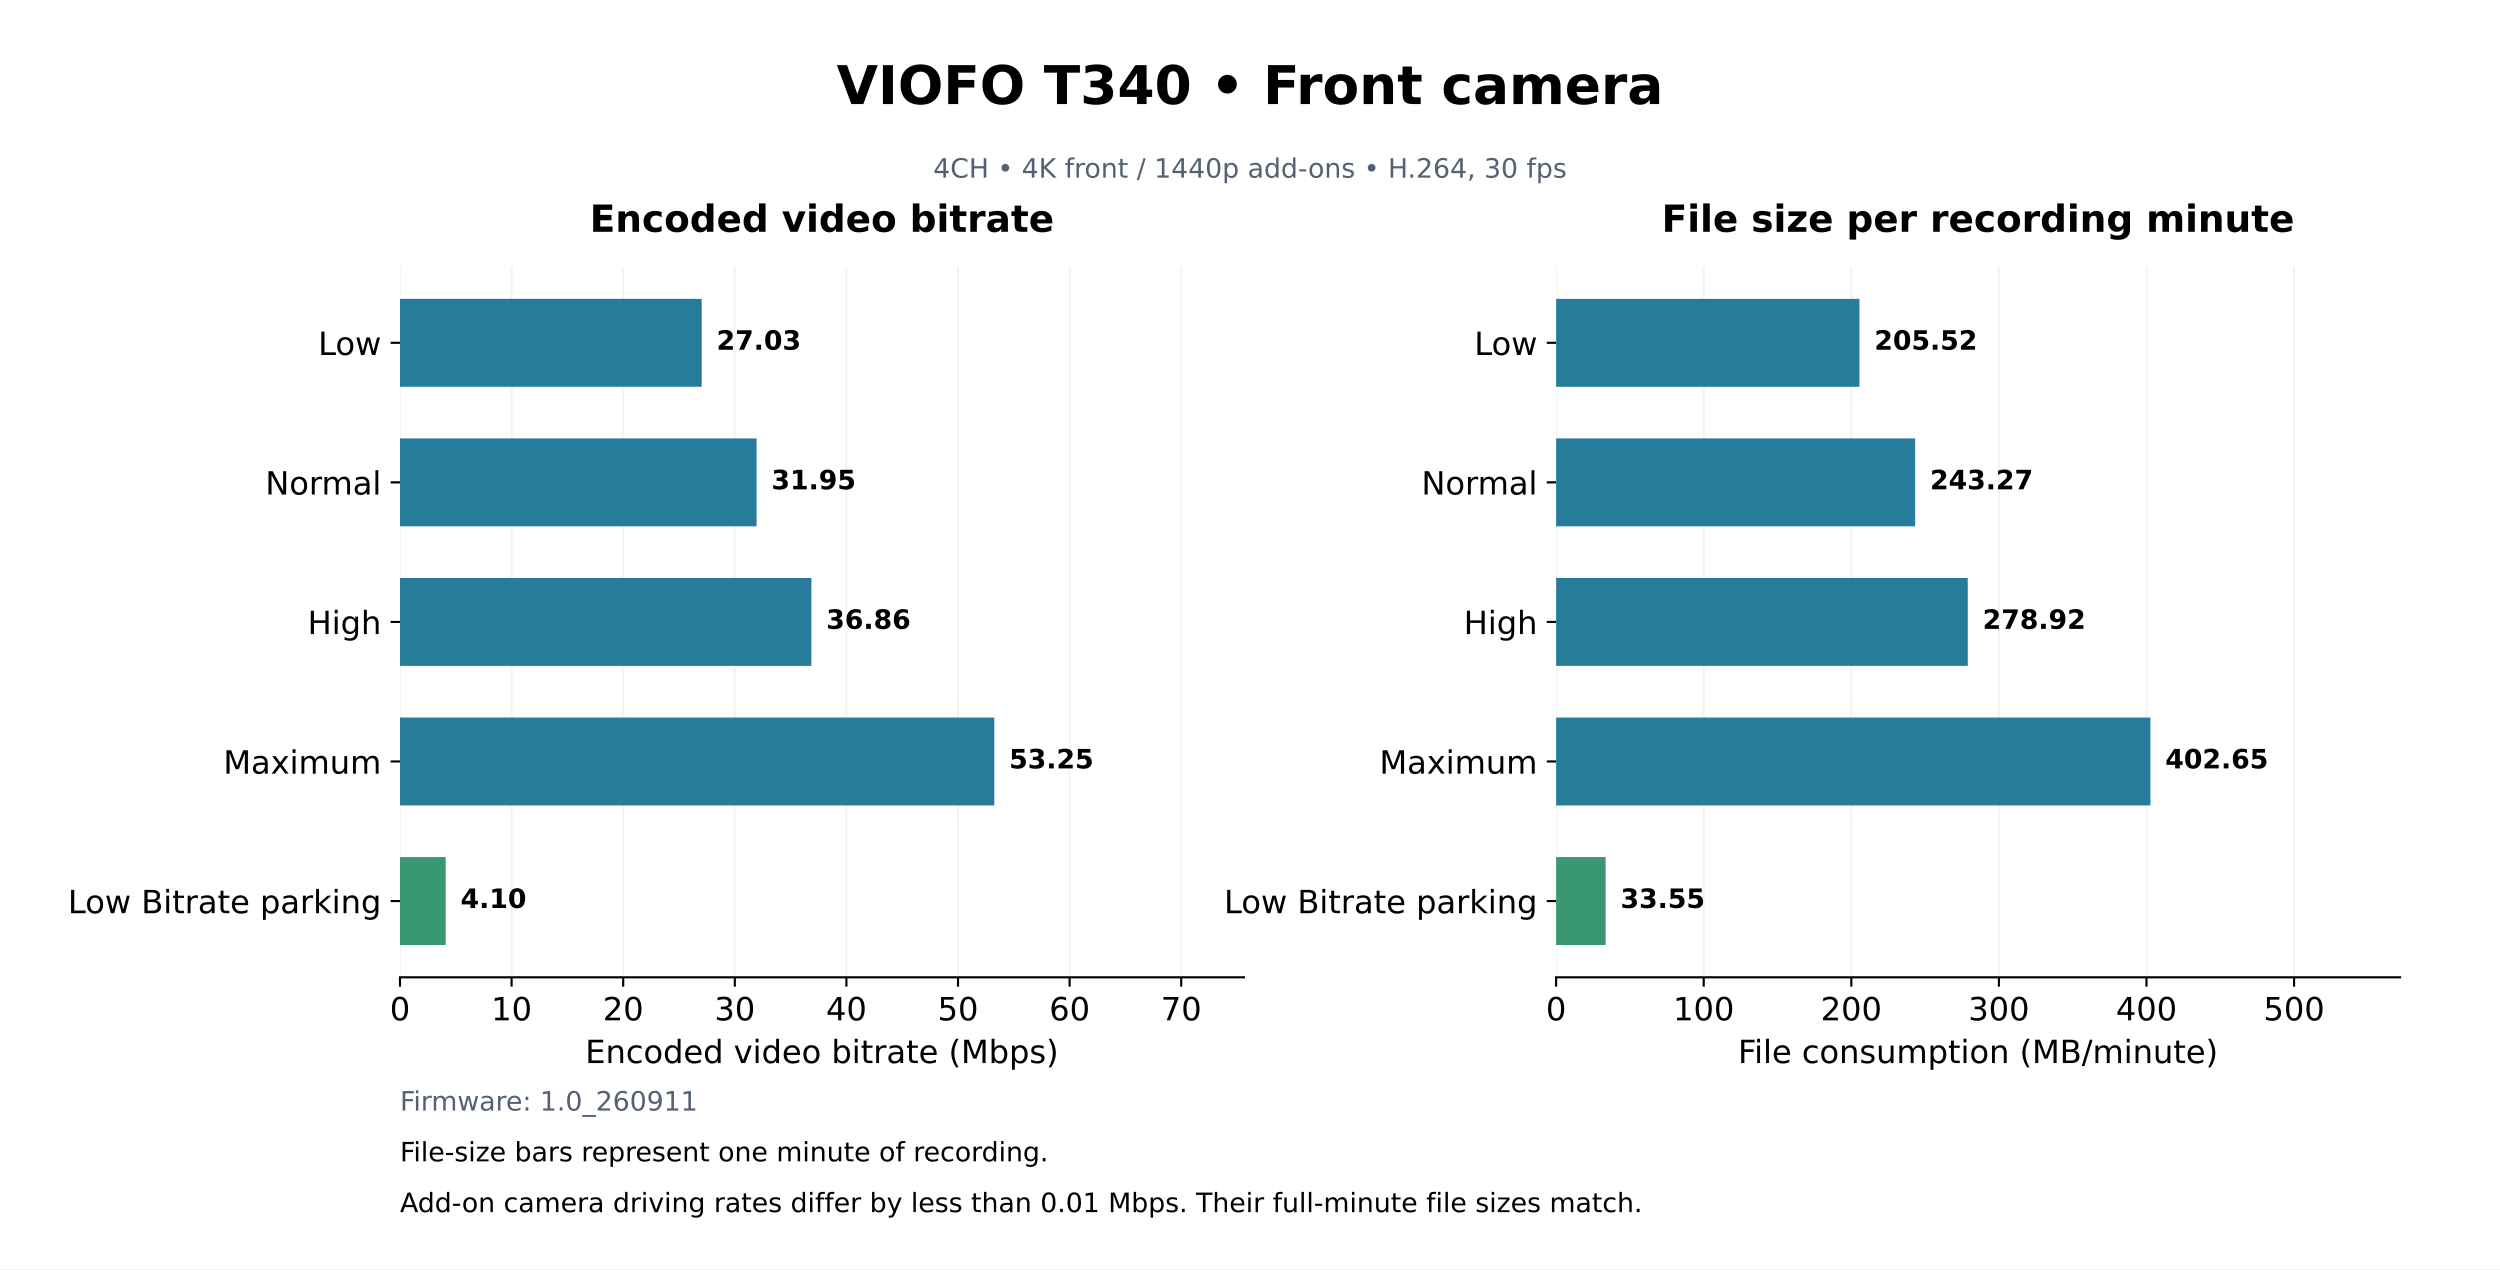
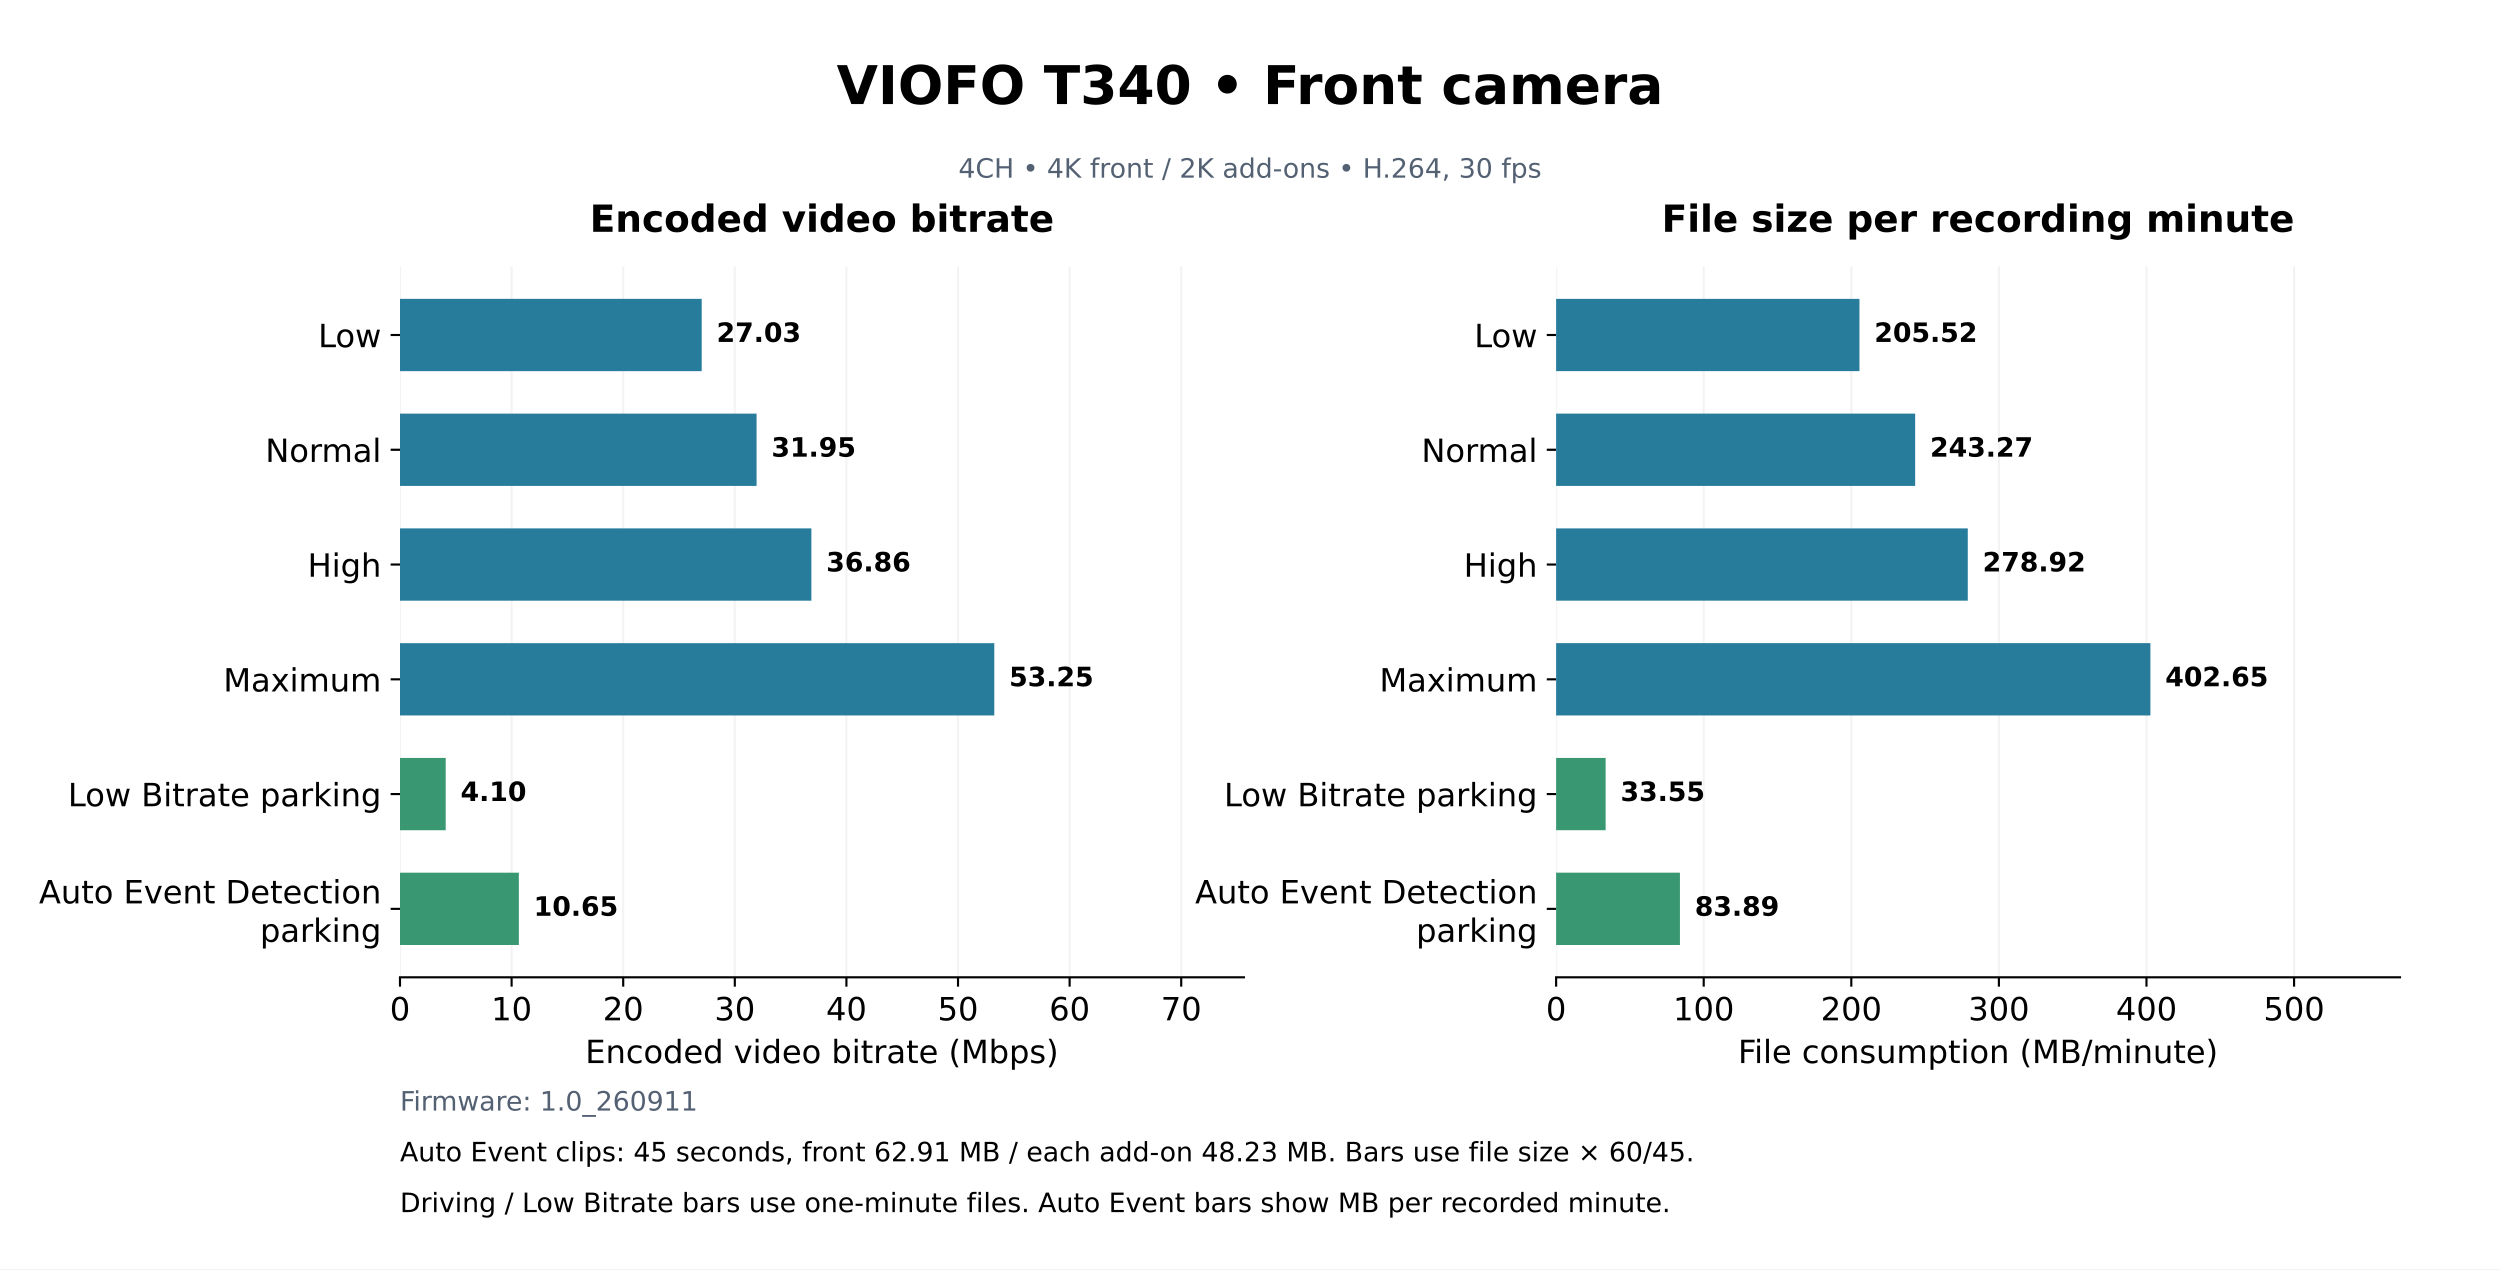
<svg xmlns="http://www.w3.org/2000/svg" xmlns:xlink="http://www.w3.org/1999/xlink" width="936pt" height="475.2pt" viewBox="0 0 936 475.2" version="1.1">
  <defs>
    <style type="text/css">*{stroke-linejoin: round; stroke-linecap: butt}</style>
  </defs>
  <g id="figure_1">
    <g id="patch_1">
      <path d="M 0 475.2 L 936 475.2 L 936 0 L 0 0 z " style="fill: #ffffff" />
    </g>
    <g id="axes_1">
      <g id="patch_2">
        <path d="M 149.76 365.904 L 465.709 365.904 L 465.709 99.792 L 149.76 99.792 z " style="fill: #ffffff" />
      </g>
      <g id="matplotlib.axis_1">
        <g id="xtick_1">
          <g id="line2d_1">
-             <path d="M 149.76 365.904 L 149.76 99.792 " clip-path="url(#p04c5e99243)" style="fill: none; stroke: #b0b0b0; stroke-opacity: 0.16; stroke-width: 0.8; stroke-linecap: square" />
+             <path d="M 149.76 365.904 L 149.76 99.792 " clip-path="url(#p7e23d28f1b)" style="fill: none; stroke: #b0b0b0; stroke-opacity: 0.16; stroke-width: 0.8; stroke-linecap: square" />
          </g>
          <g id="line2d_2">
            <defs>
-               <path id="m1008387418" d="M 0 0 L 0 3.5 " style="stroke: #000000; stroke-width: 0.8" />
+               <path id="m6e96253c4a" d="M 0 0 L 0 3.5 " style="stroke: #000000; stroke-width: 0.8" />
            </defs>
            <g>
-               <use xlink:href="#m1008387418" x="149.76" y="365.904" style="stroke: #000000; stroke-width: 0.8" />
+               <use xlink:href="#m6e96253c4a" x="149.76" y="365.904" style="stroke: #000000; stroke-width: 0.8" />
            </g>
          </g>
          <g id="text_1">
            <text style="font-size: 12px; font-family: 'DejaVu Sans'; text-anchor: middle" x="149.76" y="382.021" transform="rotate(-0 149.76 382.0212)">0</text>
          </g>
        </g>
        <g id="xtick_2">
          <g id="line2d_3">
-             <path d="M 191.544 365.904 L 191.544 99.792 " clip-path="url(#p04c5e99243)" style="fill: none; stroke: #b0b0b0; stroke-opacity: 0.16; stroke-width: 0.8; stroke-linecap: square" />
+             <path d="M 191.544 365.904 L 191.544 99.792 " clip-path="url(#p7e23d28f1b)" style="fill: none; stroke: #b0b0b0; stroke-opacity: 0.16; stroke-width: 0.8; stroke-linecap: square" />
          </g>
          <g id="line2d_4">
            <g>
-               <use xlink:href="#m1008387418" x="191.544" y="365.904" style="stroke: #000000; stroke-width: 0.8" />
+               <use xlink:href="#m6e96253c4a" x="191.544" y="365.904" style="stroke: #000000; stroke-width: 0.8" />
            </g>
          </g>
          <g id="text_2">
            <text style="font-size: 12px; font-family: 'DejaVu Sans'; text-anchor: middle" x="191.544" y="382.021" transform="rotate(-0 191.5442 382.0212)">10</text>
          </g>
        </g>
        <g id="xtick_3">
          <g id="line2d_5">
-             <path d="M 233.328 365.904 L 233.328 99.792 " clip-path="url(#p04c5e99243)" style="fill: none; stroke: #b0b0b0; stroke-opacity: 0.16; stroke-width: 0.8; stroke-linecap: square" />
+             <path d="M 233.328 365.904 L 233.328 99.792 " clip-path="url(#p7e23d28f1b)" style="fill: none; stroke: #b0b0b0; stroke-opacity: 0.16; stroke-width: 0.8; stroke-linecap: square" />
          </g>
          <g id="line2d_6">
            <g>
-               <use xlink:href="#m1008387418" x="233.328" y="365.904" style="stroke: #000000; stroke-width: 0.8" />
+               <use xlink:href="#m6e96253c4a" x="233.328" y="365.904" style="stroke: #000000; stroke-width: 0.8" />
            </g>
          </g>
          <g id="text_3">
            <text style="font-size: 12px; font-family: 'DejaVu Sans'; text-anchor: middle" x="233.328" y="382.021" transform="rotate(-0 233.3284 382.0212)">20</text>
          </g>
        </g>
        <g id="xtick_4">
          <g id="line2d_7">
-             <path d="M 275.113 365.904 L 275.113 99.792 " clip-path="url(#p04c5e99243)" style="fill: none; stroke: #b0b0b0; stroke-opacity: 0.16; stroke-width: 0.8; stroke-linecap: square" />
+             <path d="M 275.113 365.904 L 275.113 99.792 " clip-path="url(#p7e23d28f1b)" style="fill: none; stroke: #b0b0b0; stroke-opacity: 0.16; stroke-width: 0.8; stroke-linecap: square" />
          </g>
          <g id="line2d_8">
            <g>
-               <use xlink:href="#m1008387418" x="275.113" y="365.904" style="stroke: #000000; stroke-width: 0.8" />
+               <use xlink:href="#m6e96253c4a" x="275.113" y="365.904" style="stroke: #000000; stroke-width: 0.8" />
            </g>
          </g>
          <g id="text_4">
            <text style="font-size: 12px; font-family: 'DejaVu Sans'; text-anchor: middle" x="275.113" y="382.021" transform="rotate(-0 275.1126 382.0212)">30</text>
          </g>
        </g>
        <g id="xtick_5">
          <g id="line2d_9">
-             <path d="M 316.897 365.904 L 316.897 99.792 " clip-path="url(#p04c5e99243)" style="fill: none; stroke: #b0b0b0; stroke-opacity: 0.16; stroke-width: 0.8; stroke-linecap: square" />
+             <path d="M 316.897 365.904 L 316.897 99.792 " clip-path="url(#p7e23d28f1b)" style="fill: none; stroke: #b0b0b0; stroke-opacity: 0.16; stroke-width: 0.8; stroke-linecap: square" />
          </g>
          <g id="line2d_10">
            <g>
-               <use xlink:href="#m1008387418" x="316.897" y="365.904" style="stroke: #000000; stroke-width: 0.8" />
+               <use xlink:href="#m6e96253c4a" x="316.897" y="365.904" style="stroke: #000000; stroke-width: 0.8" />
            </g>
          </g>
          <g id="text_5">
            <text style="font-size: 12px; font-family: 'DejaVu Sans'; text-anchor: middle" x="316.897" y="382.021" transform="rotate(-0 316.8968 382.0212)">40</text>
          </g>
        </g>
        <g id="xtick_6">
          <g id="line2d_11">
-             <path d="M 358.681 365.904 L 358.681 99.792 " clip-path="url(#p04c5e99243)" style="fill: none; stroke: #b0b0b0; stroke-opacity: 0.16; stroke-width: 0.8; stroke-linecap: square" />
+             <path d="M 358.681 365.904 L 358.681 99.792 " clip-path="url(#p7e23d28f1b)" style="fill: none; stroke: #b0b0b0; stroke-opacity: 0.16; stroke-width: 0.8; stroke-linecap: square" />
          </g>
          <g id="line2d_12">
            <g>
-               <use xlink:href="#m1008387418" x="358.681" y="365.904" style="stroke: #000000; stroke-width: 0.8" />
+               <use xlink:href="#m6e96253c4a" x="358.681" y="365.904" style="stroke: #000000; stroke-width: 0.8" />
            </g>
          </g>
          <g id="text_6">
            <text style="font-size: 12px; font-family: 'DejaVu Sans'; text-anchor: middle" x="358.681" y="382.021" transform="rotate(-0 358.681 382.0212)">50</text>
          </g>
        </g>
        <g id="xtick_7">
          <g id="line2d_13">
-             <path d="M 400.465 365.904 L 400.465 99.792 " clip-path="url(#p04c5e99243)" style="fill: none; stroke: #b0b0b0; stroke-opacity: 0.16; stroke-width: 0.8; stroke-linecap: square" />
+             <path d="M 400.465 365.904 L 400.465 99.792 " clip-path="url(#p7e23d28f1b)" style="fill: none; stroke: #b0b0b0; stroke-opacity: 0.16; stroke-width: 0.8; stroke-linecap: square" />
          </g>
          <g id="line2d_14">
            <g>
-               <use xlink:href="#m1008387418" x="400.465" y="365.904" style="stroke: #000000; stroke-width: 0.8" />
+               <use xlink:href="#m6e96253c4a" x="400.465" y="365.904" style="stroke: #000000; stroke-width: 0.8" />
            </g>
          </g>
          <g id="text_7">
            <text style="font-size: 12px; font-family: 'DejaVu Sans'; text-anchor: middle" x="400.465" y="382.021" transform="rotate(-0 400.4652 382.0212)">60</text>
          </g>
        </g>
        <g id="xtick_8">
          <g id="line2d_15">
-             <path d="M 442.249 365.904 L 442.249 99.792 " clip-path="url(#p04c5e99243)" style="fill: none; stroke: #b0b0b0; stroke-opacity: 0.16; stroke-width: 0.8; stroke-linecap: square" />
+             <path d="M 442.249 365.904 L 442.249 99.792 " clip-path="url(#p7e23d28f1b)" style="fill: none; stroke: #b0b0b0; stroke-opacity: 0.16; stroke-width: 0.8; stroke-linecap: square" />
          </g>
          <g id="line2d_16">
            <g>
-               <use xlink:href="#m1008387418" x="442.249" y="365.904" style="stroke: #000000; stroke-width: 0.8" />
+               <use xlink:href="#m6e96253c4a" x="442.249" y="365.904" style="stroke: #000000; stroke-width: 0.8" />
            </g>
          </g>
          <g id="text_8">
            <text style="font-size: 12px; font-family: 'DejaVu Sans'; text-anchor: middle" x="442.249" y="382.021" transform="rotate(-0 442.2493 382.0212)">70</text>
          </g>
        </g>
        <g id="text_9">
          <text style="font-size: 12px; font-family: 'DejaVu Sans'; text-anchor: middle" x="307.735" y="398.022" transform="rotate(-0 307.7347 398.0221)">Encoded video bitrate (Mbps)</text>
        </g>
      </g>
      <g id="matplotlib.axis_2">
        <g id="ytick_1">
          <g id="line2d_17">
            <defs>
-               <path id="m0216b84e94" d="M 0 0 L -3.5 0 " style="stroke: #000000; stroke-width: 0.8" />
+               <path id="m9b8e98beef" d="M 0 0 L -3.5 0 " style="stroke: #000000; stroke-width: 0.8" />
            </defs>
            <g>
-               <use xlink:href="#m0216b84e94" x="149.76" y="128.347" style="stroke: #000000; stroke-width: 0.8" />
+               <use xlink:href="#m9b8e98beef" x="149.76" y="125.423" style="stroke: #000000; stroke-width: 0.8" />
            </g>
          </g>
          <g id="text_10">
-             <text style="font-size: 12px; font-family: 'DejaVu Sans'; text-anchor: end" x="142.76" y="132.906" transform="rotate(-0 142.76 132.9055)">Low</text>
+             <text style="font-size: 12px; font-family: 'DejaVu Sans'; text-anchor: end" x="142.76" y="129.982" transform="rotate(-0 142.76 129.9821)">Low</text>
          </g>
        </g>
        <g id="ytick_2">
          <g id="line2d_18">
            <g>
-               <use xlink:href="#m0216b84e94" x="149.76" y="180.597" style="stroke: #000000; stroke-width: 0.8" />
+               <use xlink:href="#m9b8e98beef" x="149.76" y="168.393" style="stroke: #000000; stroke-width: 0.8" />
            </g>
          </g>
          <g id="text_11">
-             <text style="font-size: 12px; font-family: 'DejaVu Sans'; text-anchor: end" x="142.76" y="185.157" transform="rotate(-0 142.76 185.1565)">Normal</text>
+             <text style="font-size: 12px; font-family: 'DejaVu Sans'; text-anchor: end" x="142.76" y="172.952" transform="rotate(-0 142.76 172.9524)">Normal</text>
          </g>
        </g>
        <g id="ytick_3">
          <g id="line2d_19">
            <g>
-               <use xlink:href="#m0216b84e94" x="149.76" y="232.848" style="stroke: #000000; stroke-width: 0.8" />
+               <use xlink:href="#m9b8e98beef" x="149.76" y="211.363" style="stroke: #000000; stroke-width: 0.8" />
            </g>
          </g>
          <g id="text_12">
-             <text style="font-size: 12px; font-family: 'DejaVu Sans'; text-anchor: end" x="142.76" y="237.407" transform="rotate(-0 142.76 237.4071)">High</text>
+             <text style="font-size: 12px; font-family: 'DejaVu Sans'; text-anchor: end" x="142.76" y="215.922" transform="rotate(-0 142.76 215.9222)">High</text>
          </g>
        </g>
        <g id="ytick_4">
          <g id="line2d_20">
            <g>
-               <use xlink:href="#m0216b84e94" x="149.76" y="285.099" style="stroke: #000000; stroke-width: 0.8" />
+               <use xlink:href="#m9b8e98beef" x="149.76" y="254.333" style="stroke: #000000; stroke-width: 0.8" />
            </g>
          </g>
          <g id="text_13">
-             <text style="font-size: 12px; font-family: 'DejaVu Sans'; text-anchor: end" x="142.76" y="289.658" transform="rotate(-0 142.76 289.6576)">Maximum</text>
+             <text style="font-size: 12px; font-family: 'DejaVu Sans'; text-anchor: end" x="142.76" y="258.892" transform="rotate(-0 142.76 258.892)">Maximum</text>
          </g>
        </g>
        <g id="ytick_5">
          <g id="line2d_21">
            <g>
-               <use xlink:href="#m0216b84e94" x="149.76" y="337.349" style="stroke: #000000; stroke-width: 0.8" />
+               <use xlink:href="#m9b8e98beef" x="149.76" y="297.303" style="stroke: #000000; stroke-width: 0.8" />
            </g>
          </g>
          <g id="text_14">
-             <text style="font-size: 12px; font-family: 'DejaVu Sans'; text-anchor: end" x="142.76" y="341.908" transform="rotate(-0 142.76 341.9081)">Low Bitrate parking</text>
+             <text style="font-size: 12px; font-family: 'DejaVu Sans'; text-anchor: end" x="142.76" y="301.862" transform="rotate(-0 142.76 301.8618)">Low Bitrate parking</text>
+           </g>
+         </g>
+         <g id="ytick_6">
+           <g id="line2d_22">
+             <g>
+               <use xlink:href="#m9b8e98beef" x="149.76" y="340.273" style="stroke: #000000; stroke-width: 0.8" />
+             </g>
+           </g>
+           <g id="text_15">
+             <text style="font-size: 12px; font-family: 'DejaVu Sans'" transform="translate(14.59812 338.2305)">Auto Event Detection</text>
+             <text style="font-size: 12px; font-family: 'DejaVu Sans'" transform="translate(97.34937 352.6338)">parking</text>
          </g>
        </g>
      </g>
      <g id="patch_3">
-         <path d="M 149.76 111.888 L 262.719 111.888 L 262.719 144.806 L 149.76 144.806 z " clip-path="url(#p04c5e99243)" style="fill: #277c9c" />
+         <path d="M 149.76 111.888 L 262.719 111.888 L 262.719 138.959 L 149.76 138.959 z " clip-path="url(#p7e23d28f1b)" style="fill: #277c9c" />
      </g>
      <g id="patch_4">
-         <path d="M 149.76 164.139 L 283.264 164.139 L 283.264 197.056 L 149.76 197.056 z " clip-path="url(#p04c5e99243)" style="fill: #277c9c" />
+         <path d="M 149.76 154.858 L 283.264 154.858 L 283.264 181.929 L 149.76 181.929 z " clip-path="url(#p7e23d28f1b)" style="fill: #277c9c" />
      </g>
      <g id="patch_5">
-         <path d="M 149.76 216.389 L 303.783 216.389 L 303.783 249.307 L 149.76 249.307 z " clip-path="url(#p04c5e99243)" style="fill: #277c9c" />
+         <path d="M 149.76 197.828 L 303.783 197.828 L 303.783 224.899 L 149.76 224.899 z " clip-path="url(#p7e23d28f1b)" style="fill: #277c9c" />
      </g>
      <g id="patch_6">
-         <path d="M 149.76 268.64 L 372.26 268.64 L 372.26 301.557 L 149.76 301.557 z " clip-path="url(#p04c5e99243)" style="fill: #277c9c" />
+         <path d="M 149.76 240.797 L 372.26 240.797 L 372.26 267.868 L 149.76 267.868 z " clip-path="url(#p7e23d28f1b)" style="fill: #277c9c" />
      </g>
      <g id="patch_7">
-         <path d="M 149.76 320.89 L 166.871 320.89 L 166.871 353.808 L 149.76 353.808 z " clip-path="url(#p04c5e99243)" style="fill: #399772" />
+         <path d="M 149.76 283.767 L 166.871 283.767 L 166.871 310.838 L 149.76 310.838 z " clip-path="url(#p7e23d28f1b)" style="fill: #399772" />
      </g>
      <g id="patch_8">
+         <path d="M 149.76 326.737 L 194.255 326.737 L 194.255 353.808 L 149.76 353.808 z " clip-path="url(#p7e23d28f1b)" style="fill: #399772" />
+       </g>
+       <g id="patch_9">
        <path d="M 149.76 365.904 L 465.709 365.904 " style="fill: none; stroke: #000000; stroke-width: 0.8; stroke-linejoin: miter; stroke-linecap: square" />
      </g>
-       <g id="text_15">
-         <text style="font-weight: 700; font-size: 10px; font-family: 'DejaVu Sans'; text-anchor: start" x="268.282" y="130.945" transform="rotate(-0 268.2819 130.9446)">27.03</text>
-       </g>
      <g id="text_16">
-         <text style="font-weight: 700; font-size: 10px; font-family: 'DejaVu Sans'; text-anchor: start" x="288.826" y="183.195" transform="rotate(-0 288.826 183.1951)">31.95</text>
+         <text style="font-weight: 700; font-size: 10px; font-family: 'DejaVu Sans'; text-anchor: start" x="268.282" y="128.021" transform="rotate(-0 268.2819 128.0211)">27.03</text>
      </g>
      <g id="text_17">
-         <text style="font-weight: 700; font-size: 10px; font-family: 'DejaVu Sans'; text-anchor: start" x="309.346" y="235.446" transform="rotate(-0 309.3459 235.4457)">36.86</text>
+         <text style="font-weight: 700; font-size: 10px; font-family: 'DejaVu Sans'; text-anchor: start" x="288.826" y="170.991" transform="rotate(-0 288.826 170.9909)">31.95</text>
      </g>
      <g id="text_18">
-         <text style="font-weight: 700; font-size: 10px; font-family: 'DejaVu Sans'; text-anchor: start" x="377.822" y="287.696" transform="rotate(-0 377.822 287.6962)">53.25</text>
+         <text style="font-weight: 700; font-size: 10px; font-family: 'DejaVu Sans'; text-anchor: start" x="309.346" y="213.961" transform="rotate(-0 309.3459 213.9608)">36.86</text>
      </g>
      <g id="text_19">
-         <text style="font-weight: 700; font-size: 10px; font-family: 'DejaVu Sans'; text-anchor: start" x="172.434" y="339.947" transform="rotate(-0 172.434 339.9467)">4.10</text>
+         <text style="font-weight: 700; font-size: 10px; font-family: 'DejaVu Sans'; text-anchor: start" x="377.822" y="256.931" transform="rotate(-0 377.822 256.9306)">53.25</text>
      </g>
      <g id="text_20">
+         <text style="font-weight: 700; font-size: 10px; font-family: 'DejaVu Sans'; text-anchor: start" x="172.434" y="299.9" transform="rotate(-0 172.434 299.9004)">4.10</text>
+       </g>
+       <g id="text_21">
+         <text style="font-weight: 700; font-size: 10px; font-family: 'DejaVu Sans'; text-anchor: start" x="199.817" y="342.87" transform="rotate(-0 199.8175 342.8702)">10.65</text>
+       </g>
+       <g id="text_22">
        <text style="font-weight: 700; font-size: 14px; font-family: 'DejaVu Sans'; text-anchor: middle" x="307.735" y="86.792" transform="rotate(-0 307.7347 86.792)">Encoded video bitrate</text>
      </g>
    </g>
    <g id="axes_2">
-       <g id="patch_9">
+       <g id="patch_10">
        <path d="M 582.611 365.904 L 898.56 365.904 L 898.56 99.792 L 582.611 99.792 z " style="fill: #ffffff" />
      </g>
      <g id="matplotlib.axis_3">
        <g id="xtick_9">
-           <g id="line2d_22">
-             <path d="M 582.611 365.904 L 582.611 99.792 " clip-path="url(#p4de33df8a7)" style="fill: none; stroke: #b0b0b0; stroke-opacity: 0.16; stroke-width: 0.8; stroke-linecap: square" />
-           </g>
          <g id="line2d_23">
-             <g>
-               <use xlink:href="#m1008387418" x="582.611" y="365.904" style="stroke: #000000; stroke-width: 0.8" />
-             </g>
-           </g>
-           <g id="text_21">
+             <path d="M 582.611 365.904 L 582.611 99.792 " clip-path="url(#p66b76a5726)" style="fill: none; stroke: #b0b0b0; stroke-opacity: 0.16; stroke-width: 0.8; stroke-linecap: square" />
+           </g>
+           <g id="line2d_24">
+             <g>
+               <use xlink:href="#m6e96253c4a" x="582.611" y="365.904" style="stroke: #000000; stroke-width: 0.8" />
+             </g>
+           </g>
+           <g id="text_23">
            <text style="font-size: 12px; font-family: 'DejaVu Sans'; text-anchor: middle" x="582.611" y="382.021" transform="rotate(-0 582.6106 382.0212)">0</text>
          </g>
        </g>
        <g id="xtick_10">
-           <g id="line2d_24">
-             <path d="M 637.869 365.904 L 637.869 99.792 " clip-path="url(#p4de33df8a7)" style="fill: none; stroke: #b0b0b0; stroke-opacity: 0.16; stroke-width: 0.8; stroke-linecap: square" />
-           </g>
          <g id="line2d_25">
-             <g>
-               <use xlink:href="#m1008387418" x="637.869" y="365.904" style="stroke: #000000; stroke-width: 0.8" />
-             </g>
-           </g>
-           <g id="text_22">
+             <path d="M 637.869 365.904 L 637.869 99.792 " clip-path="url(#p66b76a5726)" style="fill: none; stroke: #b0b0b0; stroke-opacity: 0.16; stroke-width: 0.8; stroke-linecap: square" />
+           </g>
+           <g id="line2d_26">
+             <g>
+               <use xlink:href="#m6e96253c4a" x="637.869" y="365.904" style="stroke: #000000; stroke-width: 0.8" />
+             </g>
+           </g>
+           <g id="text_24">
            <text style="font-size: 12px; font-family: 'DejaVu Sans'; text-anchor: middle" x="637.869" y="382.021" transform="rotate(-0 637.869 382.0212)">100</text>
          </g>
        </g>
        <g id="xtick_11">
-           <g id="line2d_26">
-             <path d="M 693.127 365.904 L 693.127 99.792 " clip-path="url(#p4de33df8a7)" style="fill: none; stroke: #b0b0b0; stroke-opacity: 0.16; stroke-width: 0.8; stroke-linecap: square" />
-           </g>
          <g id="line2d_27">
-             <g>
-               <use xlink:href="#m1008387418" x="693.127" y="365.904" style="stroke: #000000; stroke-width: 0.8" />
-             </g>
-           </g>
-           <g id="text_23">
+             <path d="M 693.127 365.904 L 693.127 99.792 " clip-path="url(#p66b76a5726)" style="fill: none; stroke: #b0b0b0; stroke-opacity: 0.16; stroke-width: 0.8; stroke-linecap: square" />
+           </g>
+           <g id="line2d_28">
+             <g>
+               <use xlink:href="#m6e96253c4a" x="693.127" y="365.904" style="stroke: #000000; stroke-width: 0.8" />
+             </g>
+           </g>
+           <g id="text_25">
            <text style="font-size: 12px; font-family: 'DejaVu Sans'; text-anchor: middle" x="693.127" y="382.021" transform="rotate(-0 693.1274 382.0212)">200</text>
          </g>
        </g>
        <g id="xtick_12">
-           <g id="line2d_28">
-             <path d="M 748.386 365.904 L 748.386 99.792 " clip-path="url(#p4de33df8a7)" style="fill: none; stroke: #b0b0b0; stroke-opacity: 0.16; stroke-width: 0.8; stroke-linecap: square" />
-           </g>
          <g id="line2d_29">
-             <g>
-               <use xlink:href="#m1008387418" x="748.386" y="365.904" style="stroke: #000000; stroke-width: 0.8" />
-             </g>
-           </g>
-           <g id="text_24">
+             <path d="M 748.386 365.904 L 748.386 99.792 " clip-path="url(#p66b76a5726)" style="fill: none; stroke: #b0b0b0; stroke-opacity: 0.16; stroke-width: 0.8; stroke-linecap: square" />
+           </g>
+           <g id="line2d_30">
+             <g>
+               <use xlink:href="#m6e96253c4a" x="748.386" y="365.904" style="stroke: #000000; stroke-width: 0.8" />
+             </g>
+           </g>
+           <g id="text_26">
            <text style="font-size: 12px; font-family: 'DejaVu Sans'; text-anchor: middle" x="748.386" y="382.021" transform="rotate(-0 748.3857 382.0212)">300</text>
          </g>
        </g>
        <g id="xtick_13">
-           <g id="line2d_30">
-             <path d="M 803.644 365.904 L 803.644 99.792 " clip-path="url(#p4de33df8a7)" style="fill: none; stroke: #b0b0b0; stroke-opacity: 0.16; stroke-width: 0.8; stroke-linecap: square" />
-           </g>
          <g id="line2d_31">
-             <g>
-               <use xlink:href="#m1008387418" x="803.644" y="365.904" style="stroke: #000000; stroke-width: 0.8" />
-             </g>
-           </g>
-           <g id="text_25">
+             <path d="M 803.644 365.904 L 803.644 99.792 " clip-path="url(#p66b76a5726)" style="fill: none; stroke: #b0b0b0; stroke-opacity: 0.16; stroke-width: 0.8; stroke-linecap: square" />
+           </g>
+           <g id="line2d_32">
+             <g>
+               <use xlink:href="#m6e96253c4a" x="803.644" y="365.904" style="stroke: #000000; stroke-width: 0.8" />
+             </g>
+           </g>
+           <g id="text_27">
            <text style="font-size: 12px; font-family: 'DejaVu Sans'; text-anchor: middle" x="803.644" y="382.021" transform="rotate(-0 803.6441 382.0212)">400</text>
          </g>
        </g>
        <g id="xtick_14">
-           <g id="line2d_32">
-             <path d="M 858.902 365.904 L 858.902 99.792 " clip-path="url(#p4de33df8a7)" style="fill: none; stroke: #b0b0b0; stroke-opacity: 0.16; stroke-width: 0.8; stroke-linecap: square" />
-           </g>
          <g id="line2d_33">
-             <g>
-               <use xlink:href="#m1008387418" x="858.902" y="365.904" style="stroke: #000000; stroke-width: 0.8" />
-             </g>
-           </g>
-           <g id="text_26">
+             <path d="M 858.902 365.904 L 858.902 99.792 " clip-path="url(#p66b76a5726)" style="fill: none; stroke: #b0b0b0; stroke-opacity: 0.16; stroke-width: 0.8; stroke-linecap: square" />
+           </g>
+           <g id="line2d_34">
+             <g>
+               <use xlink:href="#m6e96253c4a" x="858.902" y="365.904" style="stroke: #000000; stroke-width: 0.8" />
+             </g>
+           </g>
+           <g id="text_28">
            <text style="font-size: 12px; font-family: 'DejaVu Sans'; text-anchor: middle" x="858.902" y="382.021" transform="rotate(-0 858.9024 382.0212)">500</text>
          </g>
        </g>
-         <g id="text_27">
+         <g id="text_29">
          <text style="font-size: 12px; font-family: 'DejaVu Sans'; text-anchor: middle" x="740.585" y="398.022" transform="rotate(-0 740.5853 398.0221)">File consumption (MB/minute)</text>
        </g>
      </g>
      <g id="matplotlib.axis_4">
-         <g id="ytick_6">
-           <g id="line2d_34">
-             <g>
-               <use xlink:href="#m0216b84e94" x="582.611" y="128.347" style="stroke: #000000; stroke-width: 0.8" />
-             </g>
-           </g>
-           <g id="text_28">
-             <text style="font-size: 12px; font-family: 'DejaVu Sans'; text-anchor: end" x="575.611" y="132.906" transform="rotate(-0 575.6106 132.9055)">Low</text>
-           </g>
-         </g>
        <g id="ytick_7">
          <g id="line2d_35">
            <g>
-               <use xlink:href="#m0216b84e94" x="582.611" y="180.597" style="stroke: #000000; stroke-width: 0.8" />
-             </g>
-           </g>
-           <g id="text_29">
-             <text style="font-size: 12px; font-family: 'DejaVu Sans'; text-anchor: end" x="575.611" y="185.157" transform="rotate(-0 575.6106 185.1565)">Normal</text>
+               <use xlink:href="#m9b8e98beef" x="582.611" y="125.423" style="stroke: #000000; stroke-width: 0.8" />
+             </g>
+           </g>
+           <g id="text_30">
+             <text style="font-size: 12px; font-family: 'DejaVu Sans'; text-anchor: end" x="575.611" y="129.982" transform="rotate(-0 575.6106 129.9821)">Low</text>
          </g>
        </g>
        <g id="ytick_8">
          <g id="line2d_36">
            <g>
-               <use xlink:href="#m0216b84e94" x="582.611" y="232.848" style="stroke: #000000; stroke-width: 0.8" />
-             </g>
-           </g>
-           <g id="text_30">
-             <text style="font-size: 12px; font-family: 'DejaVu Sans'; text-anchor: end" x="575.611" y="237.407" transform="rotate(-0 575.6106 237.4071)">High</text>
+               <use xlink:href="#m9b8e98beef" x="582.611" y="168.393" style="stroke: #000000; stroke-width: 0.8" />
+             </g>
+           </g>
+           <g id="text_31">
+             <text style="font-size: 12px; font-family: 'DejaVu Sans'; text-anchor: end" x="575.611" y="172.952" transform="rotate(-0 575.6106 172.9524)">Normal</text>
          </g>
        </g>
        <g id="ytick_9">
          <g id="line2d_37">
            <g>
-               <use xlink:href="#m0216b84e94" x="582.611" y="285.099" style="stroke: #000000; stroke-width: 0.8" />
-             </g>
-           </g>
-           <g id="text_31">
-             <text style="font-size: 12px; font-family: 'DejaVu Sans'; text-anchor: end" x="575.611" y="289.658" transform="rotate(-0 575.6106 289.6576)">Maximum</text>
+               <use xlink:href="#m9b8e98beef" x="582.611" y="211.363" style="stroke: #000000; stroke-width: 0.8" />
+             </g>
+           </g>
+           <g id="text_32">
+             <text style="font-size: 12px; font-family: 'DejaVu Sans'; text-anchor: end" x="575.611" y="215.922" transform="rotate(-0 575.6106 215.9222)">High</text>
          </g>
        </g>
        <g id="ytick_10">
          <g id="line2d_38">
            <g>
-               <use xlink:href="#m0216b84e94" x="582.611" y="337.349" style="stroke: #000000; stroke-width: 0.8" />
-             </g>
-           </g>
-           <g id="text_32">
-             <text style="font-size: 12px; font-family: 'DejaVu Sans'; text-anchor: end" x="575.611" y="341.908" transform="rotate(-0 575.6106 341.9081)">Low Bitrate parking</text>
-           </g>
-         </g>
-       </g>
-       <g id="patch_10">
-         <path d="M 582.611 111.888 L 696.178 111.888 L 696.178 144.806 L 582.611 144.806 z " clip-path="url(#p4de33df8a7)" style="fill: #277c9c" />
+               <use xlink:href="#m9b8e98beef" x="582.611" y="254.333" style="stroke: #000000; stroke-width: 0.8" />
+             </g>
+           </g>
+           <g id="text_33">
+             <text style="font-size: 12px; font-family: 'DejaVu Sans'; text-anchor: end" x="575.611" y="258.892" transform="rotate(-0 575.6106 258.892)">Maximum</text>
+           </g>
+         </g>
+         <g id="ytick_11">
+           <g id="line2d_39">
+             <g>
+               <use xlink:href="#m9b8e98beef" x="582.611" y="297.303" style="stroke: #000000; stroke-width: 0.8" />
+             </g>
+           </g>
+           <g id="text_34">
+             <text style="font-size: 12px; font-family: 'DejaVu Sans'; text-anchor: end" x="575.611" y="301.862" transform="rotate(-0 575.6106 301.8618)">Low Bitrate parking</text>
+           </g>
+         </g>
+         <g id="ytick_12">
+           <g id="line2d_40">
+             <g>
+               <use xlink:href="#m9b8e98beef" x="582.611" y="340.273" style="stroke: #000000; stroke-width: 0.8" />
+             </g>
+           </g>
+           <g id="text_35">
+             <text style="font-size: 12px; font-family: 'DejaVu Sans'" transform="translate(447.4488 338.2305)">Auto Event Detection</text>
+             <text style="font-size: 12px; font-family: 'DejaVu Sans'" transform="translate(530.2 352.6338)">parking</text>
+           </g>
+         </g>
      </g>
      <g id="patch_11">
-         <path d="M 582.611 164.139 L 717.037 164.139 L 717.037 197.056 L 582.611 197.056 z " clip-path="url(#p4de33df8a7)" style="fill: #277c9c" />
+         <path d="M 582.611 111.888 L 696.178 111.888 L 696.178 138.959 L 582.611 138.959 z " clip-path="url(#p66b76a5726)" style="fill: #277c9c" />
      </g>
      <g id="patch_12">
-         <path d="M 582.611 216.389 L 736.738 216.389 L 736.738 249.307 L 582.611 249.307 z " clip-path="url(#p4de33df8a7)" style="fill: #277c9c" />
+         <path d="M 582.611 154.858 L 717.037 154.858 L 717.037 181.929 L 582.611 181.929 z " clip-path="url(#p66b76a5726)" style="fill: #277c9c" />
      </g>
      <g id="patch_13">
-         <path d="M 582.611 268.64 L 805.11 268.64 L 805.11 301.557 L 582.611 301.557 z " clip-path="url(#p4de33df8a7)" style="fill: #277c9c" />
+         <path d="M 582.611 197.828 L 736.738 197.828 L 736.738 224.899 L 582.611 224.899 z " clip-path="url(#p66b76a5726)" style="fill: #277c9c" />
      </g>
      <g id="patch_14">
-         <path d="M 582.611 320.89 L 601.152 320.89 L 601.152 353.808 L 582.611 353.808 z " clip-path="url(#p4de33df8a7)" style="fill: #399772" />
+         <path d="M 582.611 240.797 L 805.11 240.797 L 805.11 267.868 L 582.611 267.868 z " clip-path="url(#p66b76a5726)" style="fill: #277c9c" />
      </g>
      <g id="patch_15">
+         <path d="M 582.611 283.767 L 601.152 283.767 L 601.152 310.838 L 582.611 310.838 z " clip-path="url(#p66b76a5726)" style="fill: #399772" />
+       </g>
+       <g id="patch_16">
+         <path d="M 582.611 326.737 L 628.965 326.737 L 628.965 353.808 L 582.611 353.808 z " clip-path="url(#p66b76a5726)" style="fill: #399772" />
+       </g>
+       <g id="patch_17">
        <path d="M 582.611 365.904 L 898.56 365.904 " style="fill: none; stroke: #000000; stroke-width: 0.8; stroke-linejoin: miter; stroke-linecap: square" />
      </g>
-       <g id="text_33">
-         <text style="font-weight: 700; font-size: 10px; font-family: 'DejaVu Sans'; text-anchor: start" x="701.741" y="130.945" transform="rotate(-0 701.7406 130.9446)">205.52</text>
-       </g>
-       <g id="text_34">
-         <text style="font-weight: 700; font-size: 10px; font-family: 'DejaVu Sans'; text-anchor: start" x="722.6" y="183.195" transform="rotate(-0 722.5999 183.1951)">243.27</text>
-       </g>
-       <g id="text_35">
-         <text style="font-weight: 700; font-size: 10px; font-family: 'DejaVu Sans'; text-anchor: start" x="742.3" y="235.446" transform="rotate(-0 742.3004 235.4457)">278.92</text>
-       </g>
      <g id="text_36">
-         <text style="font-weight: 700; font-size: 10px; font-family: 'DejaVu Sans'; text-anchor: start" x="810.673" y="287.696" transform="rotate(-0 810.6727 287.6962)">402.65</text>
+         <text style="font-weight: 700; font-size: 10px; font-family: 'DejaVu Sans'; text-anchor: start" x="701.741" y="128.021" transform="rotate(-0 701.7406 128.0211)">205.52</text>
      </g>
      <g id="text_37">
-         <text style="font-weight: 700; font-size: 10px; font-family: 'DejaVu Sans'; text-anchor: start" x="606.715" y="339.947" transform="rotate(-0 606.7148 339.9467)">33.55</text>
+         <text style="font-weight: 700; font-size: 10px; font-family: 'DejaVu Sans'; text-anchor: start" x="722.6" y="170.991" transform="rotate(-0 722.5999 170.9909)">243.27</text>
      </g>
      <g id="text_38">
+         <text style="font-weight: 700; font-size: 10px; font-family: 'DejaVu Sans'; text-anchor: start" x="742.3" y="213.961" transform="rotate(-0 742.3004 213.9608)">278.92</text>
+       </g>
+       <g id="text_39">
+         <text style="font-weight: 700; font-size: 10px; font-family: 'DejaVu Sans'; text-anchor: start" x="810.673" y="256.931" transform="rotate(-0 810.6727 256.9306)">402.65</text>
+       </g>
+       <g id="text_40">
+         <text style="font-weight: 700; font-size: 10px; font-family: 'DejaVu Sans'; text-anchor: start" x="606.715" y="299.9" transform="rotate(-0 606.7148 299.9004)">33.55</text>
+       </g>
+       <g id="text_41">
+         <text style="font-weight: 700; font-size: 10px; font-family: 'DejaVu Sans'; text-anchor: start" x="634.527" y="342.87" transform="rotate(-0 634.5272 342.8702)">83.89</text>
+       </g>
+       <g id="text_42">
        <text style="font-weight: 700; font-size: 14px; font-family: 'DejaVu Sans'; text-anchor: middle" x="740.585" y="86.792" transform="rotate(-0 740.5853 86.792)">File size per recording minute</text>
      </g>
    </g>
-     <g id="text_39">
+     <g id="text_43">
      <text style="font-weight: 700; font-size: 20px; font-family: 'DejaVu Sans'; text-anchor: middle" x="468" y="38.955" transform="rotate(-0 468 38.95531)">VIOFO T340 • Front camera</text>
    </g>
-     <g id="text_40">
-       <text style="font-size: 10px; font-family: 'DejaVu Sans'; text-anchor: middle; fill: #536173" x="468" y="66.528" transform="rotate(-0 468 66.528)">4CH • 4K front / 1440p add-ons • H.264, 30 fps</text>
-     </g>
-     <g id="text_41">
+     <g id="text_44">
+       <text style="font-size: 10px; font-family: 'DejaVu Sans'; text-anchor: middle; fill: #536173" x="468" y="66.528" transform="rotate(-0 468 66.528)">4CH • 4K front / 2K add-ons • H.264, 30 fps</text>
+     </g>
+     <g id="text_45">
      <text style="font-size: 10px; font-family: 'DejaVu Sans'; text-anchor: start; fill: #536173" x="149.76" y="415.8" transform="rotate(-0 149.76 415.8)">Firmware: 1.0_260911</text>
    </g>
-     <g id="text_42">
-       <text style="font-size: 10px; font-family: 'DejaVu Sans'; text-anchor: start" x="149.76" y="434.808" transform="rotate(-0 149.76 434.808)">File-size bars represent one minute of recording.</text>
-     </g>
-     <g id="text_43">
-       <text style="font-size: 10px; font-family: 'DejaVu Sans'; text-anchor: start" x="149.76" y="453.816" transform="rotate(-0 149.76 453.816)">Add-on camera driving rates differ by less than 0.01 Mbps. Their full-minute file sizes match.</text>
+     <g id="text_46">
+       <text style="font-size: 10px; font-family: 'DejaVu Sans'; text-anchor: start" x="149.76" y="434.808" transform="rotate(-0 149.76 434.808)">Auto Event clips: 45 seconds, front 62.91 MB / each add-on 48.23 MB. Bars use file size × 60/45.</text>
+     </g>
+     <g id="text_47">
+       <text style="font-size: 10px; font-family: 'DejaVu Sans'; text-anchor: start" x="149.76" y="453.816" transform="rotate(-0 149.76 453.816)">Driving / Low Bitrate bars use one-minute files. Auto Event bars show MB per recorded minute.</text>
    </g>
  </g>
  <defs>
-     <clipPath id="p04c5e99243">
+     <clipPath id="p7e23d28f1b">
      <rect x="149.76" y="99.792" width="315.949" height="266.112" />
    </clipPath>
-     <clipPath id="p4de33df8a7">
+     <clipPath id="p66b76a5726">
      <rect x="582.611" y="99.792" width="315.949" height="266.112" />
    </clipPath>
  </defs>
</svg>
